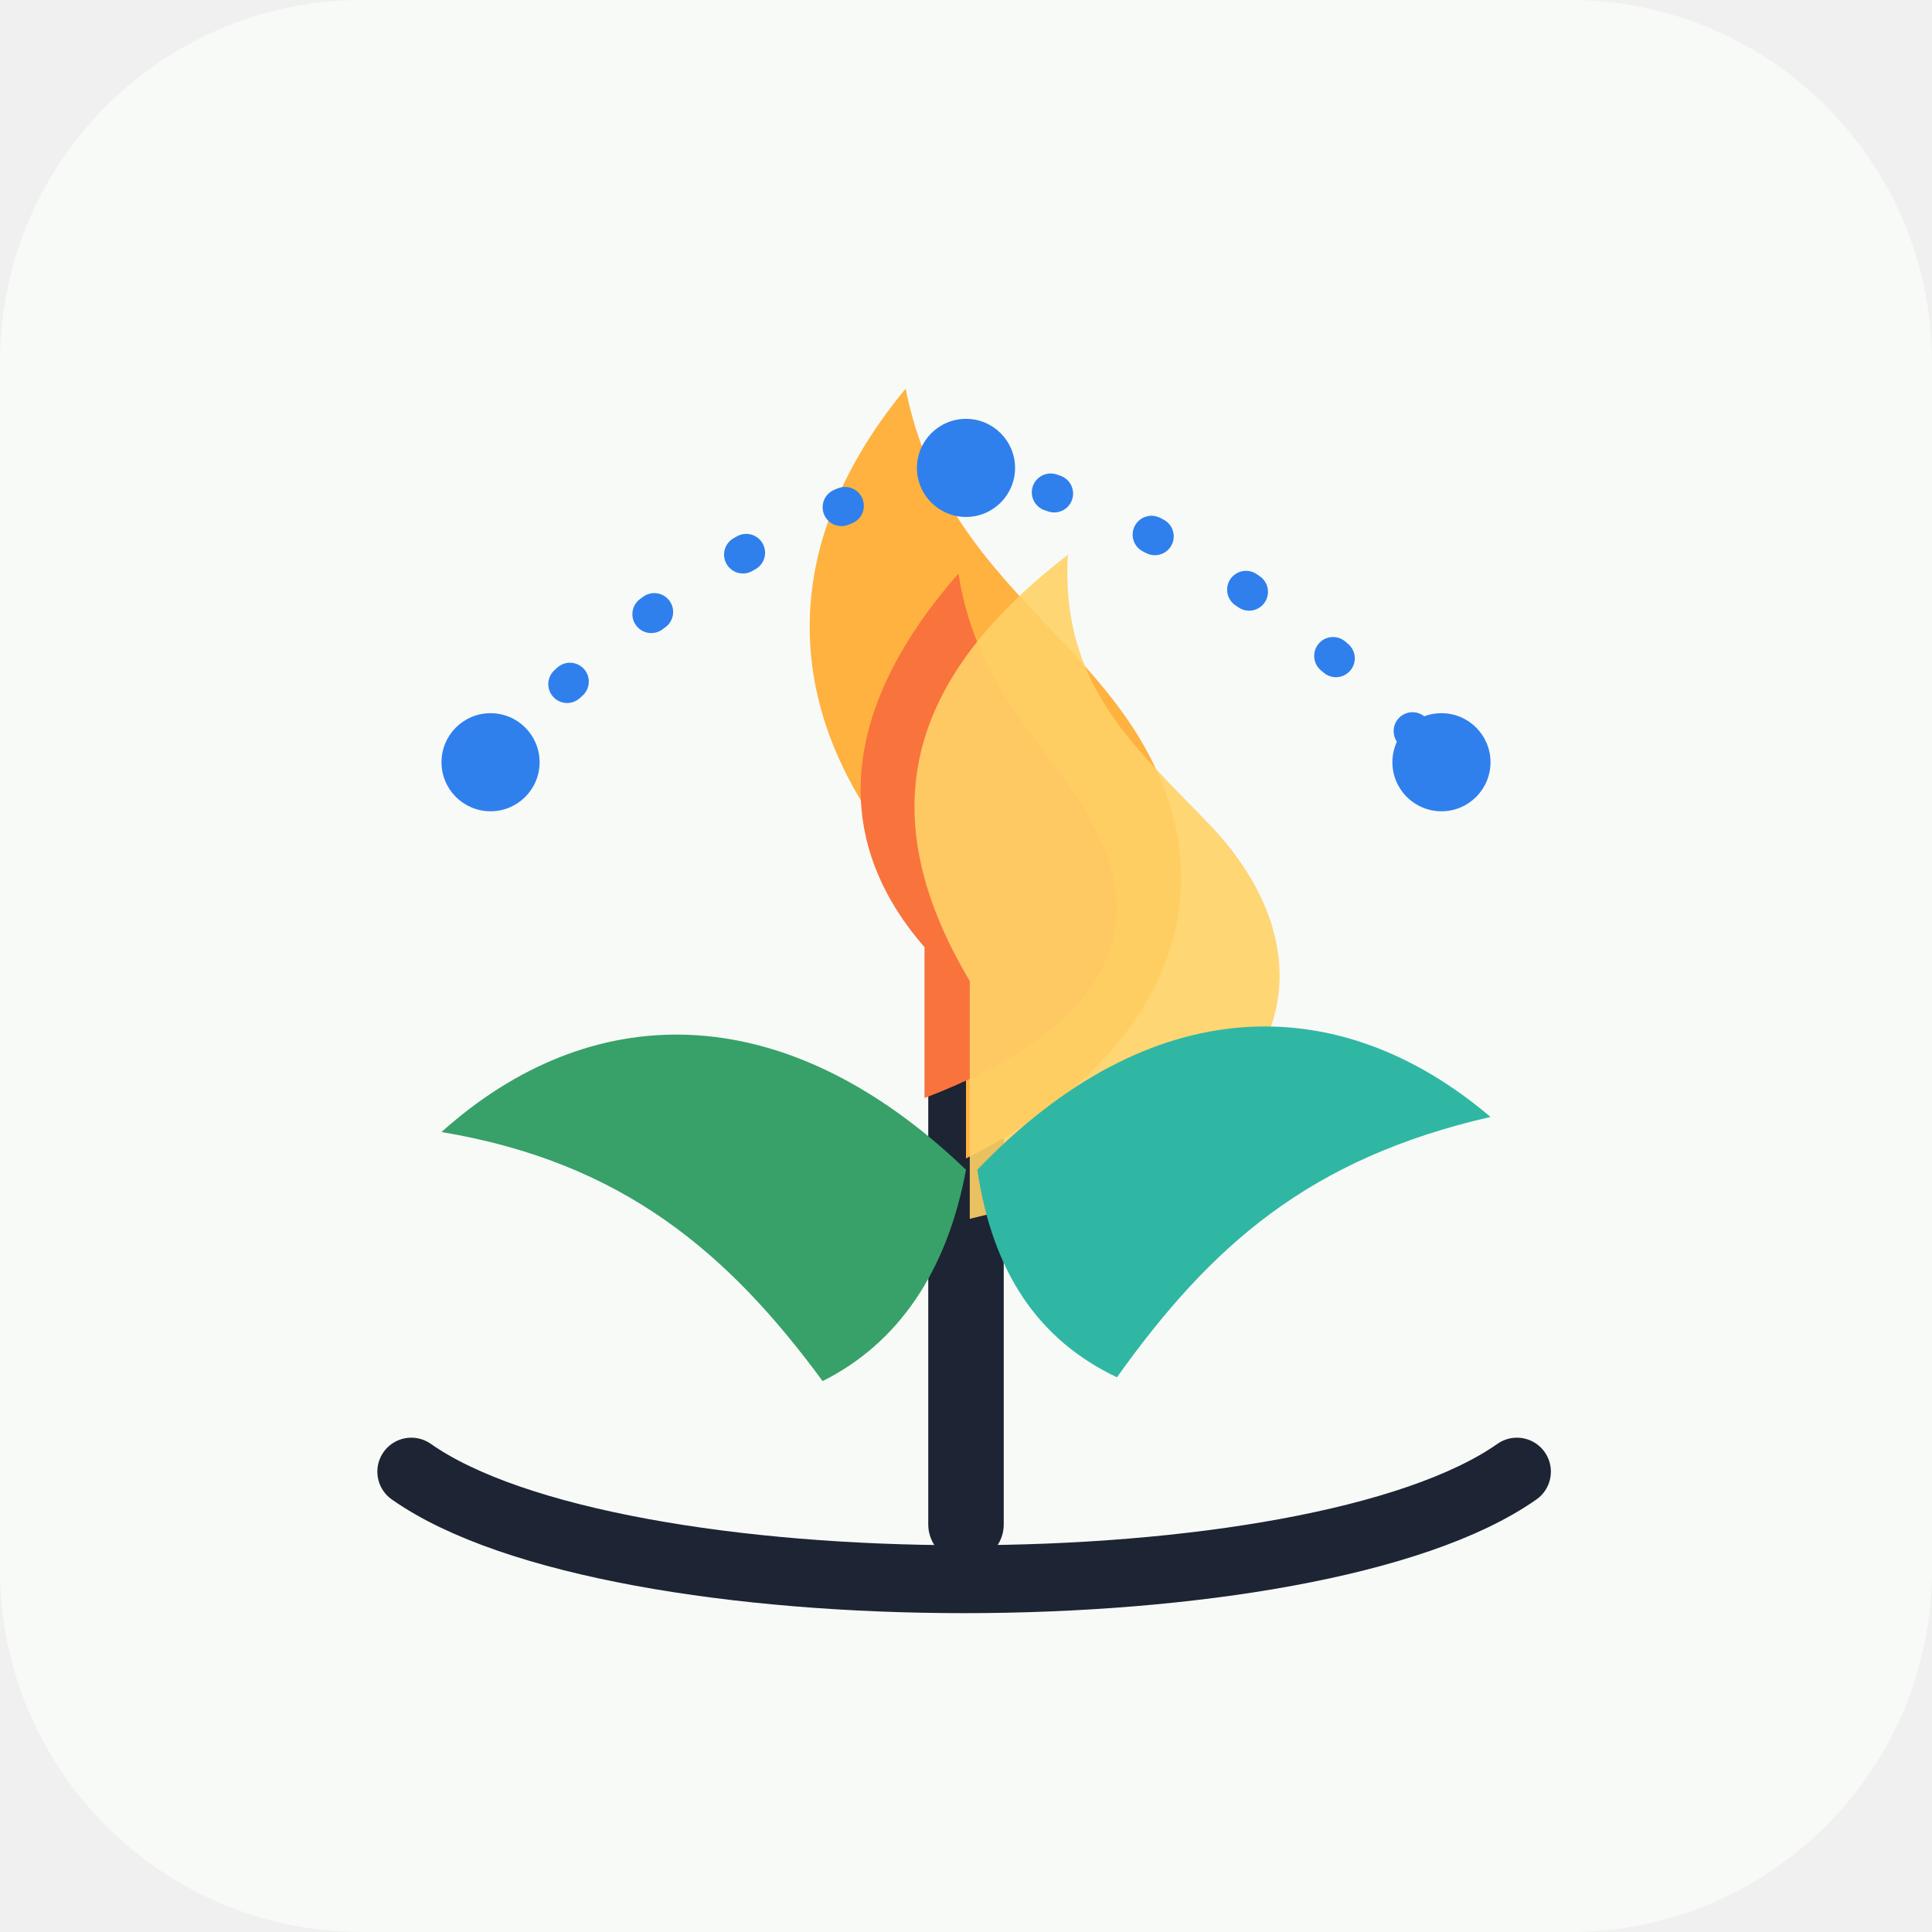
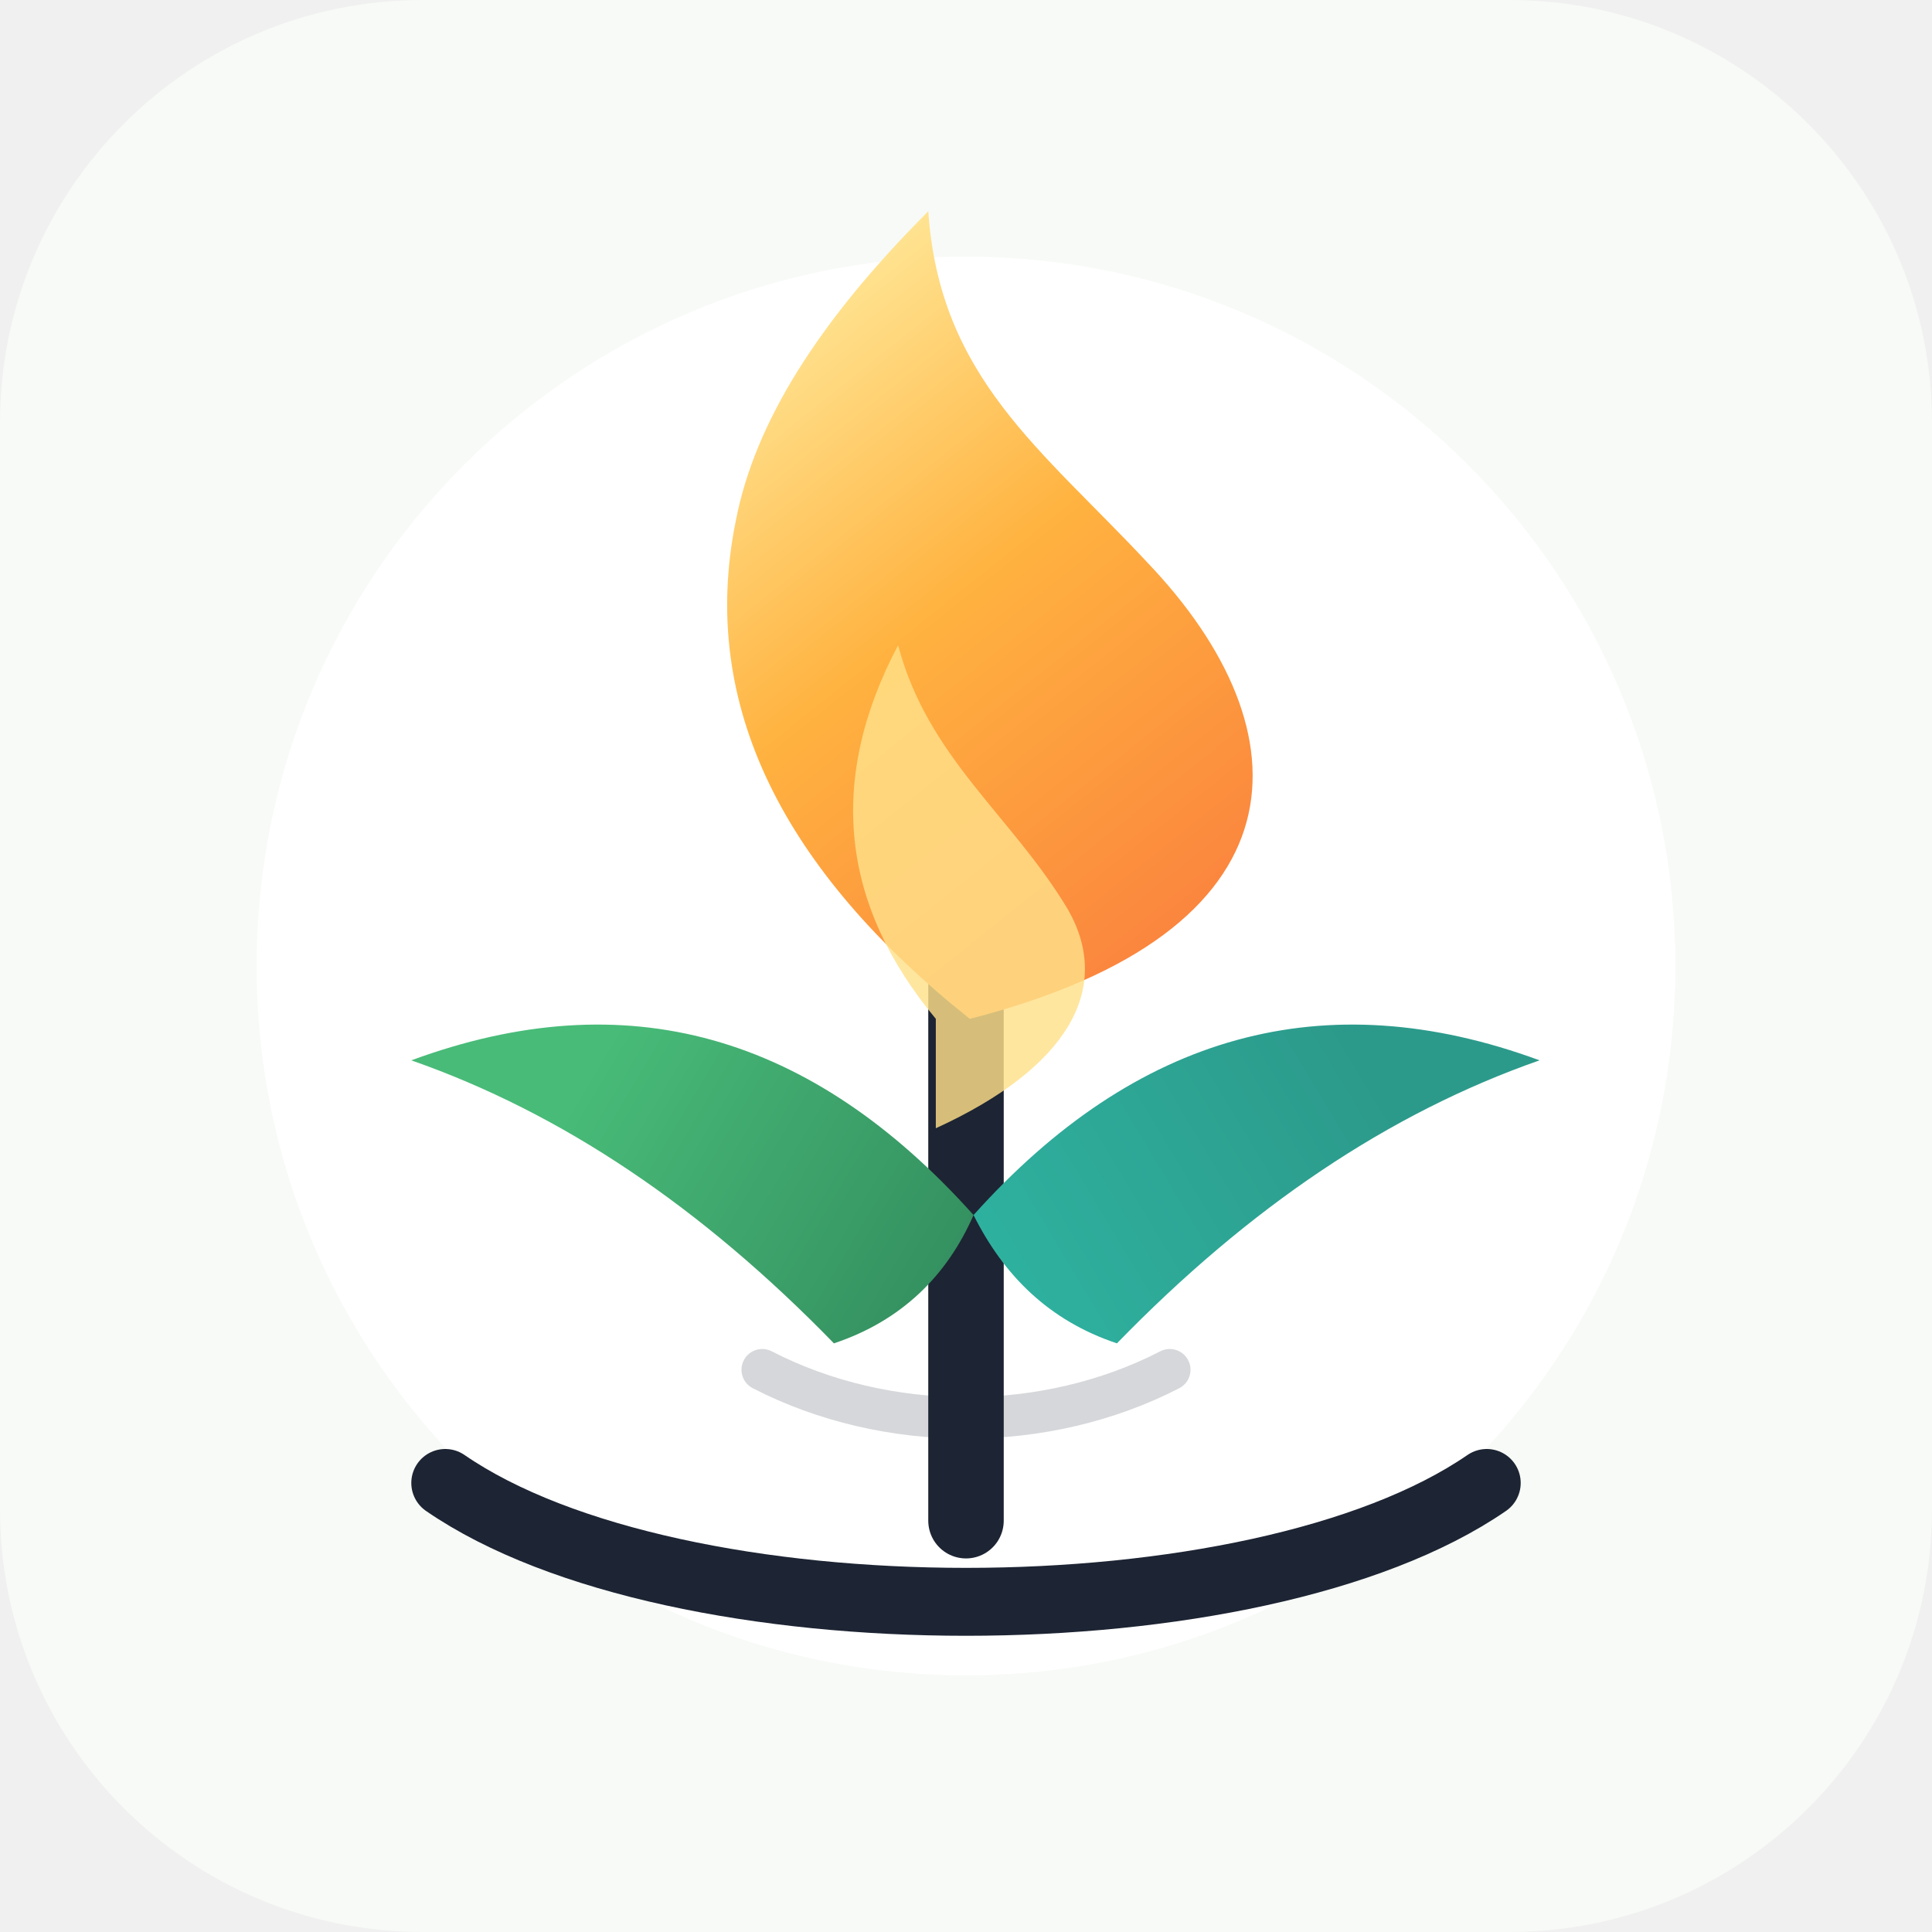
<svg xmlns="http://www.w3.org/2000/svg" viewBox="0 0 512 512" role="img" aria-labelledby="title desc">
-   <rect width="512" height="512" rx="96" fill="#f8faf7" />
-   <path d="M109 390c54 38 239 38 293 0" fill="none" stroke="#1d2433" stroke-width="18" stroke-linecap="round" />
-   <path d="M256 404V230" fill="none" stroke="#1d2433" stroke-width="20" stroke-linecap="round" />
-   <path d="M256 245c-50-45-54-96-16-142 9 45 42 61 61 91 27 43 7 87-45 113z" fill="#ffb23f" />
-   <path d="M245 251c-27-31-20-66 9-99 5 32 25 46 36 67 15 29 2 54-45 72z" fill="#f9733d" />
-   <path d="M257 260c-28-47-14-82 26-113-2 35 18 51 38 72 33 35 26 83-64 104z" fill="#ffd166" opacity=".9" />
-   <path d="M256 310c-49-47-100-45-139-10 48 8 76 32 101 66 20-10 33-29 38-56z" fill="#37a169" />
-   <path d="M259 310c46-48 96-48 136-14-48 11-74 34-99 69-21-10-33-28-37-55z" fill="#2fb7a4" />
-   <path d="M130 202c35-39 75-66 126-78 51 12 91 39 126 78" fill="none" stroke="#2f80ed" stroke-width="10" stroke-linecap="round" stroke-dasharray="1 28" />
-   <circle cx="130" cy="202" r="13" fill="#2f80ed" />
-   <circle cx="256" cy="124" r="13" fill="#2f80ed" />
-   <circle cx="382" cy="202" r="13" fill="#2f80ed" />
+   <defs>
+     <linearGradient id="flameWarm" x1="178" y1="82" x2="337" y2="281" gradientUnits="userSpaceOnUse">
+       <stop offset="0" stop-color="#fff0a6" />
+       <stop offset=".42" stop-color="#ffb23f" />
+       <stop offset="1" stop-color="#f9733d" />
+     </linearGradient>
+     <linearGradient id="leafLeft" x1="140" y1="312" x2="258" y2="382" gradientUnits="userSpaceOnUse">
+       <stop offset="0" stop-color="#48bb78" />
+       <stop offset="1" stop-color="#2f855a" />
+     </linearGradient>
+     <linearGradient id="leafRight" x1="258" y1="382" x2="378" y2="310" gradientUnits="userSpaceOnUse">
+       <stop offset="0" stop-color="#2fb7a4" />
+       <stop offset="1" stop-color="#2c9a8b" />
+     </linearGradient>
+   </defs>
+   <rect width="512" height="512" rx="112" fill="#f7faf6" />
+   <circle cx="256" cy="256" r="188" fill="#ffffff" />
+   <path d="M118 393c61 42 215 42 276 0" fill="none" stroke="#1d2433" stroke-width="18" stroke-linecap="round" />
+   <path d="M256 403V249" fill="none" stroke="#1d2433" stroke-width="20" stroke-linecap="round" />
+   <path d="M257 270c-49-39-72-83-62-132 5-26 22-53 51-82 3 44 30 63 58 93 43 45 43 98-47 121z" fill="url(#flameWarm)" />
+   <path d="M248 270c-25-30-29-63-10-99 8 30 30 45 45 70 12 21 0 42-35 58z" fill="#ffe08a" opacity=".82" />
+   <path d="M258 322c-43-48-92-62-149-41 40 14 77 39 112 75 18-6 30-18 37-34z" fill="url(#leafLeft)" />
+   <path d="M258 322c43-48 93-62 150-41-40 14-77 39-112 75-18-6-30-18-38-34z" fill="url(#leafRight)" />
+   <path d="M202 363c33 17 75 17 108 0" fill="none" stroke="#1d2433" stroke-width="11" stroke-linecap="round" opacity=".18" />
</svg>
